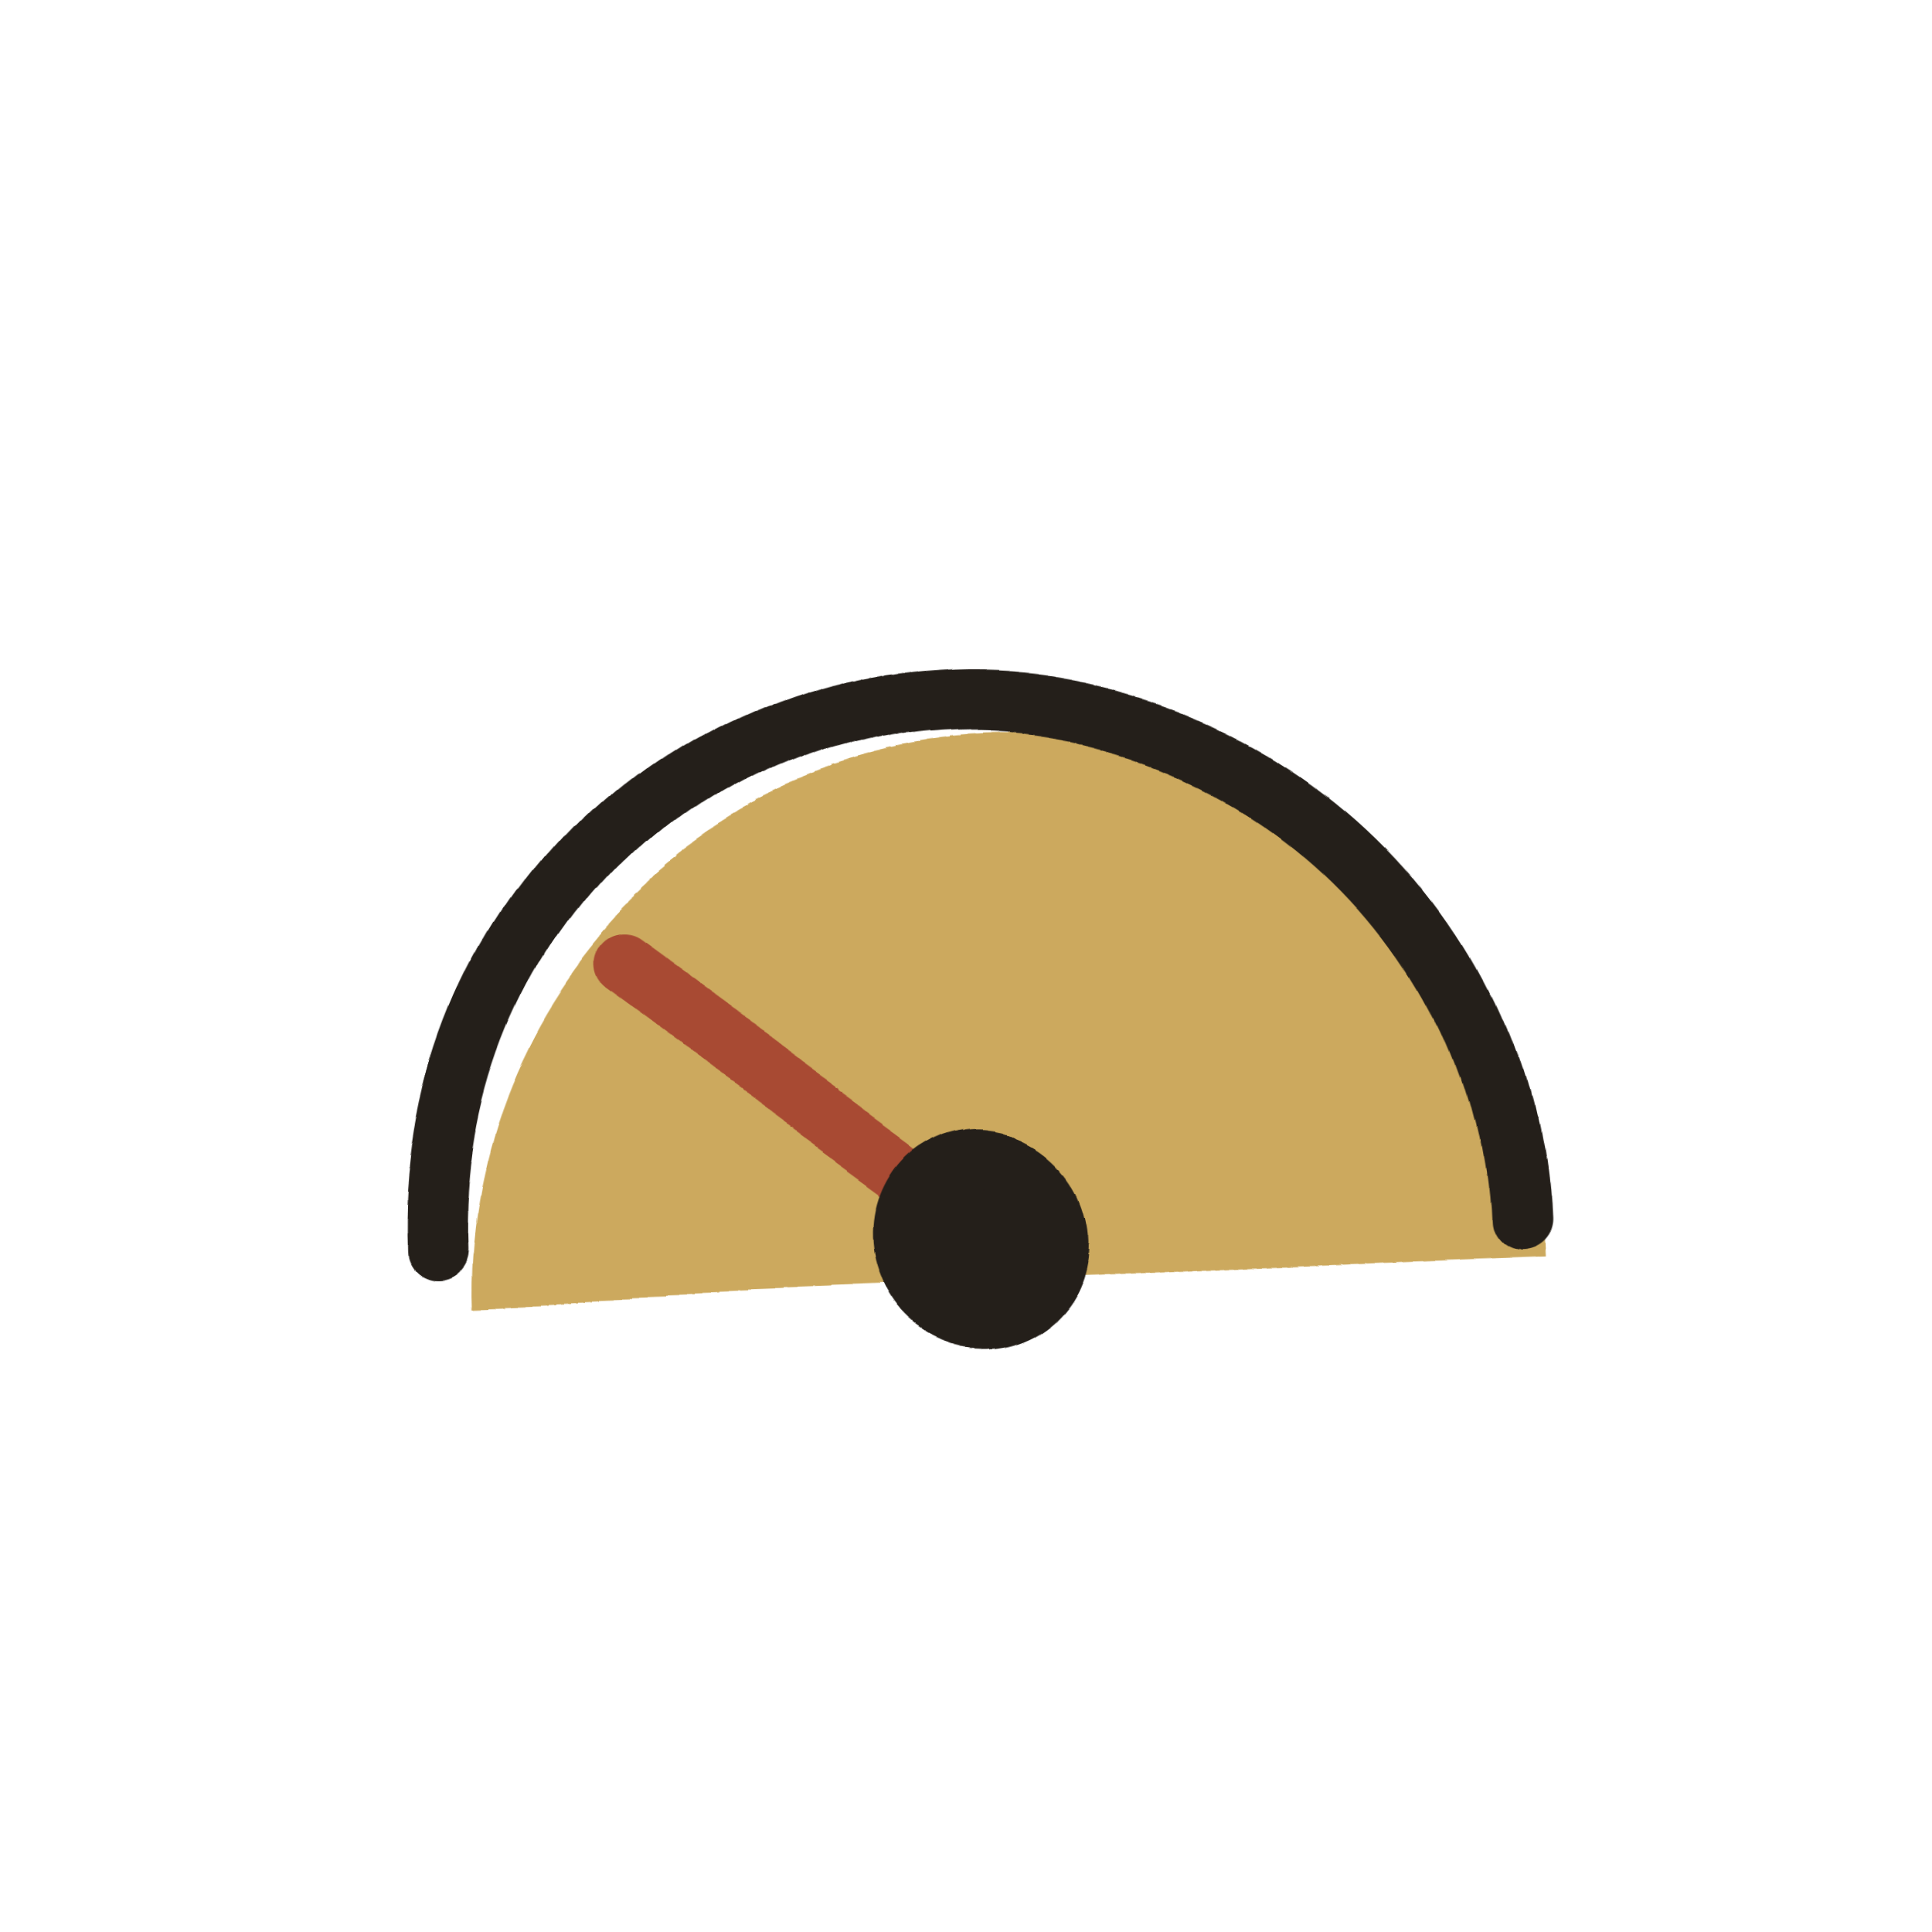
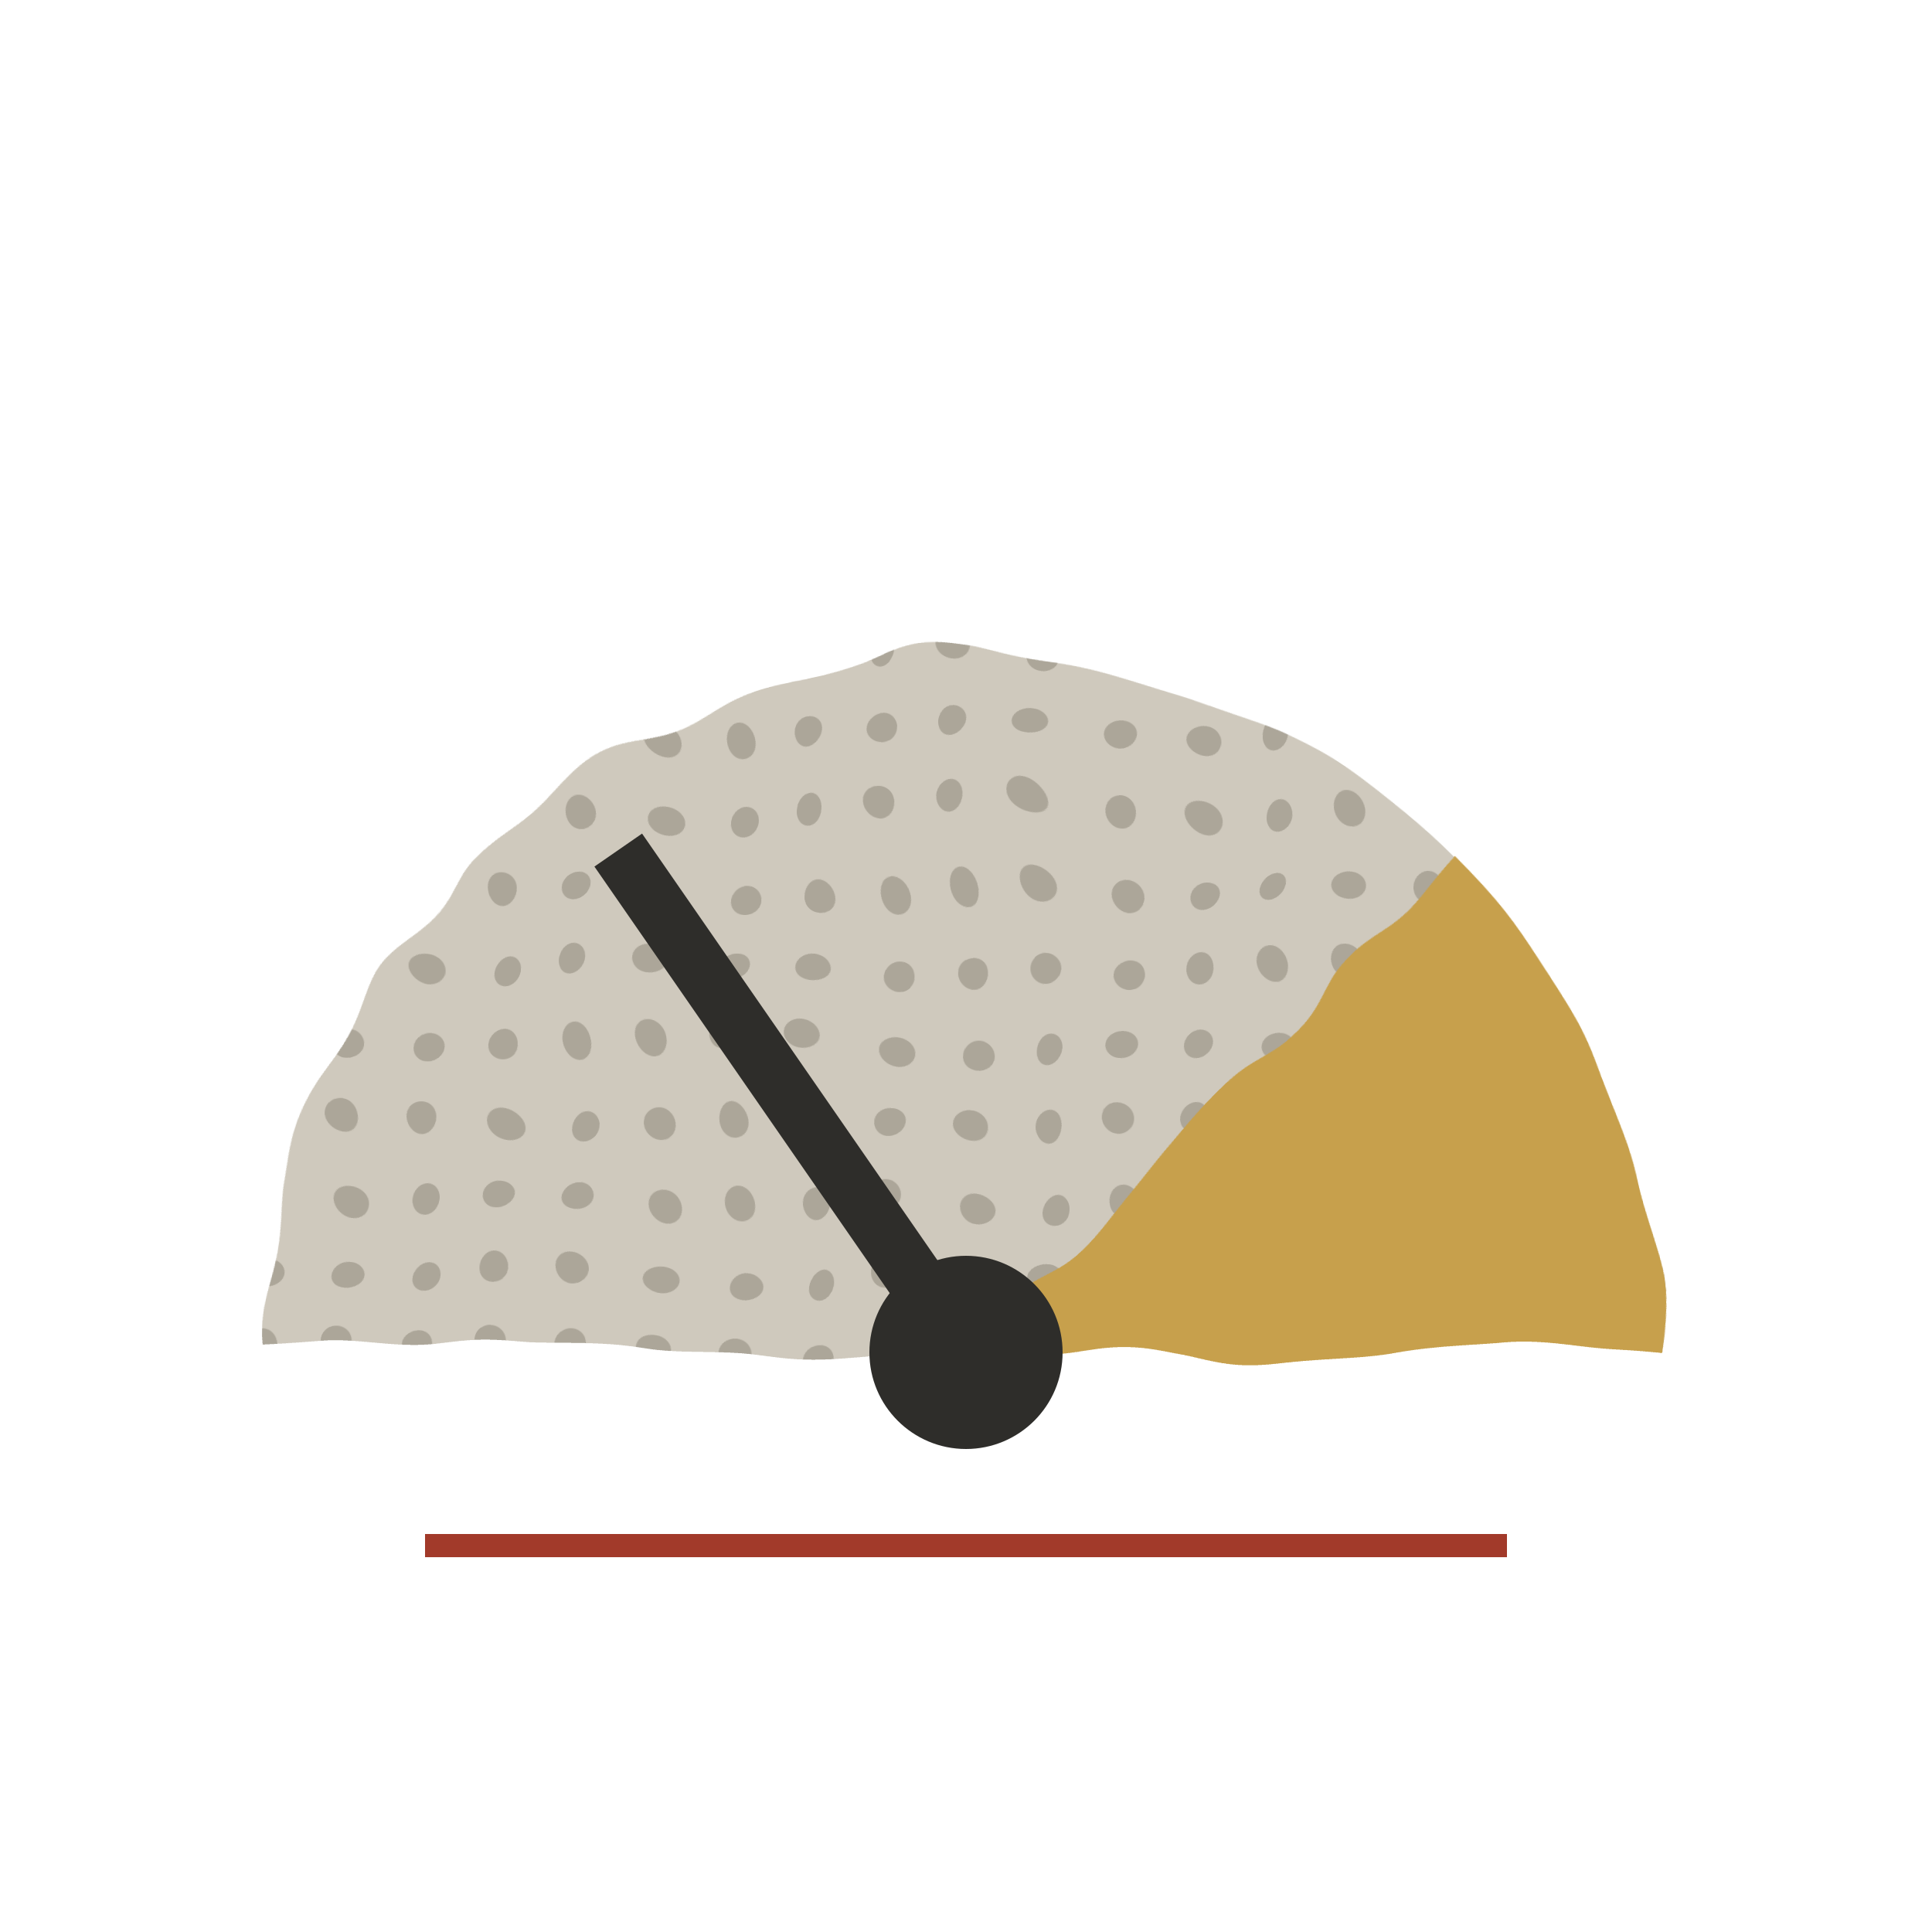
- <svg xmlns="http://www.w3.org/2000/svg" viewBox="0 0 100 100">
+ <svg xmlns="http://www.w3.org/2000/svg" viewBox="0 0 100 100" width="100" height="100">
  <defs>
-     <filter id="ri" x="-30%" y="-30%" width="160%" height="160%">
-       <feTurbulence type="fractalNoise" baseFrequency="0.021" numOctaves="2" seed="614" result="n" />
-       <feDisplacementMap in="SourceGraphic" in2="n" scale="2.7" xChannelSelector="R" yChannelSelector="G" />
+     <filter id="t" x="-10%" y="-10%" width="120%" height="120%">
+       <feTurbulence type="fractalNoise" baseFrequency="0.09" numOctaves="2" seed="24" result="n" />
+       <feDisplacementMap in="SourceGraphic" in2="n" scale="3" />
    </filter>
-     <filter id="rf" x="-30%" y="-30%" width="160%" height="160%">
-       <feTurbulence type="fractalNoise" baseFrequency="0.015" numOctaves="2" seed="627" result="n" />
-       <feDisplacementMap in="SourceGraphic" in2="n" scale="4.4" xChannelSelector="R" yChannelSelector="G" />
+     <filter id="s" x="-40%" y="-40%" width="180%" height="180%">
+       <feGaussianBlur stdDeviation="5" />
    </filter>
+     <pattern id="d" width="4" height="4" patternUnits="userSpaceOnUse">
+       <circle cx="2" cy="2" r="0.8" fill="#8A8476" />
+     </pattern>
  </defs>
-   <g transform="rotate(-2 50 50)">
-     <g filter="url(#rf)" transform="translate(1.6 2.2)" opacity="0.9" stroke="none">
-       <path d="M22 64 A28 28 0 0 1 78 64 Z" fill="#C7A04C" />
-     </g>
-     <g filter="url(#ri)" fill="none" stroke="#241f1a" stroke-width="3.1" stroke-linecap="round" stroke-linejoin="round">
-       <path d="M22 64 A28 28 0 0 1 78 64" />
-       <path d="M50 64 L32 50" stroke="#A84A33" />
-       <circle cx="50" cy="64" r="4" fill="#241f1a" />
-     </g>
+   <g filter="url(#t)">
+     <path d="M14 70 A36 36 0 0 1 86 70 Z" fill="#CFC9BD" />
+     <path d="M14 70 A36 36 0 0 1 86 70 Z" fill="url(#d)" opacity="0.5" />
+     <path d="M50 70 L75.5 44.5 A36 36 0 0 1 86 70 Z" fill="#C7A04C" />
  </g>
+   <line x1="50" y1="70" x2="32" y2="44" stroke="#2E2D2A" stroke-width="3" />
+   <circle cx="50" cy="70" r="5" fill="#2E2D2A" />
+   <line x1="22" y1="80" x2="78" y2="80" stroke="#A23A2A" stroke-width="1.2" />
</svg>
